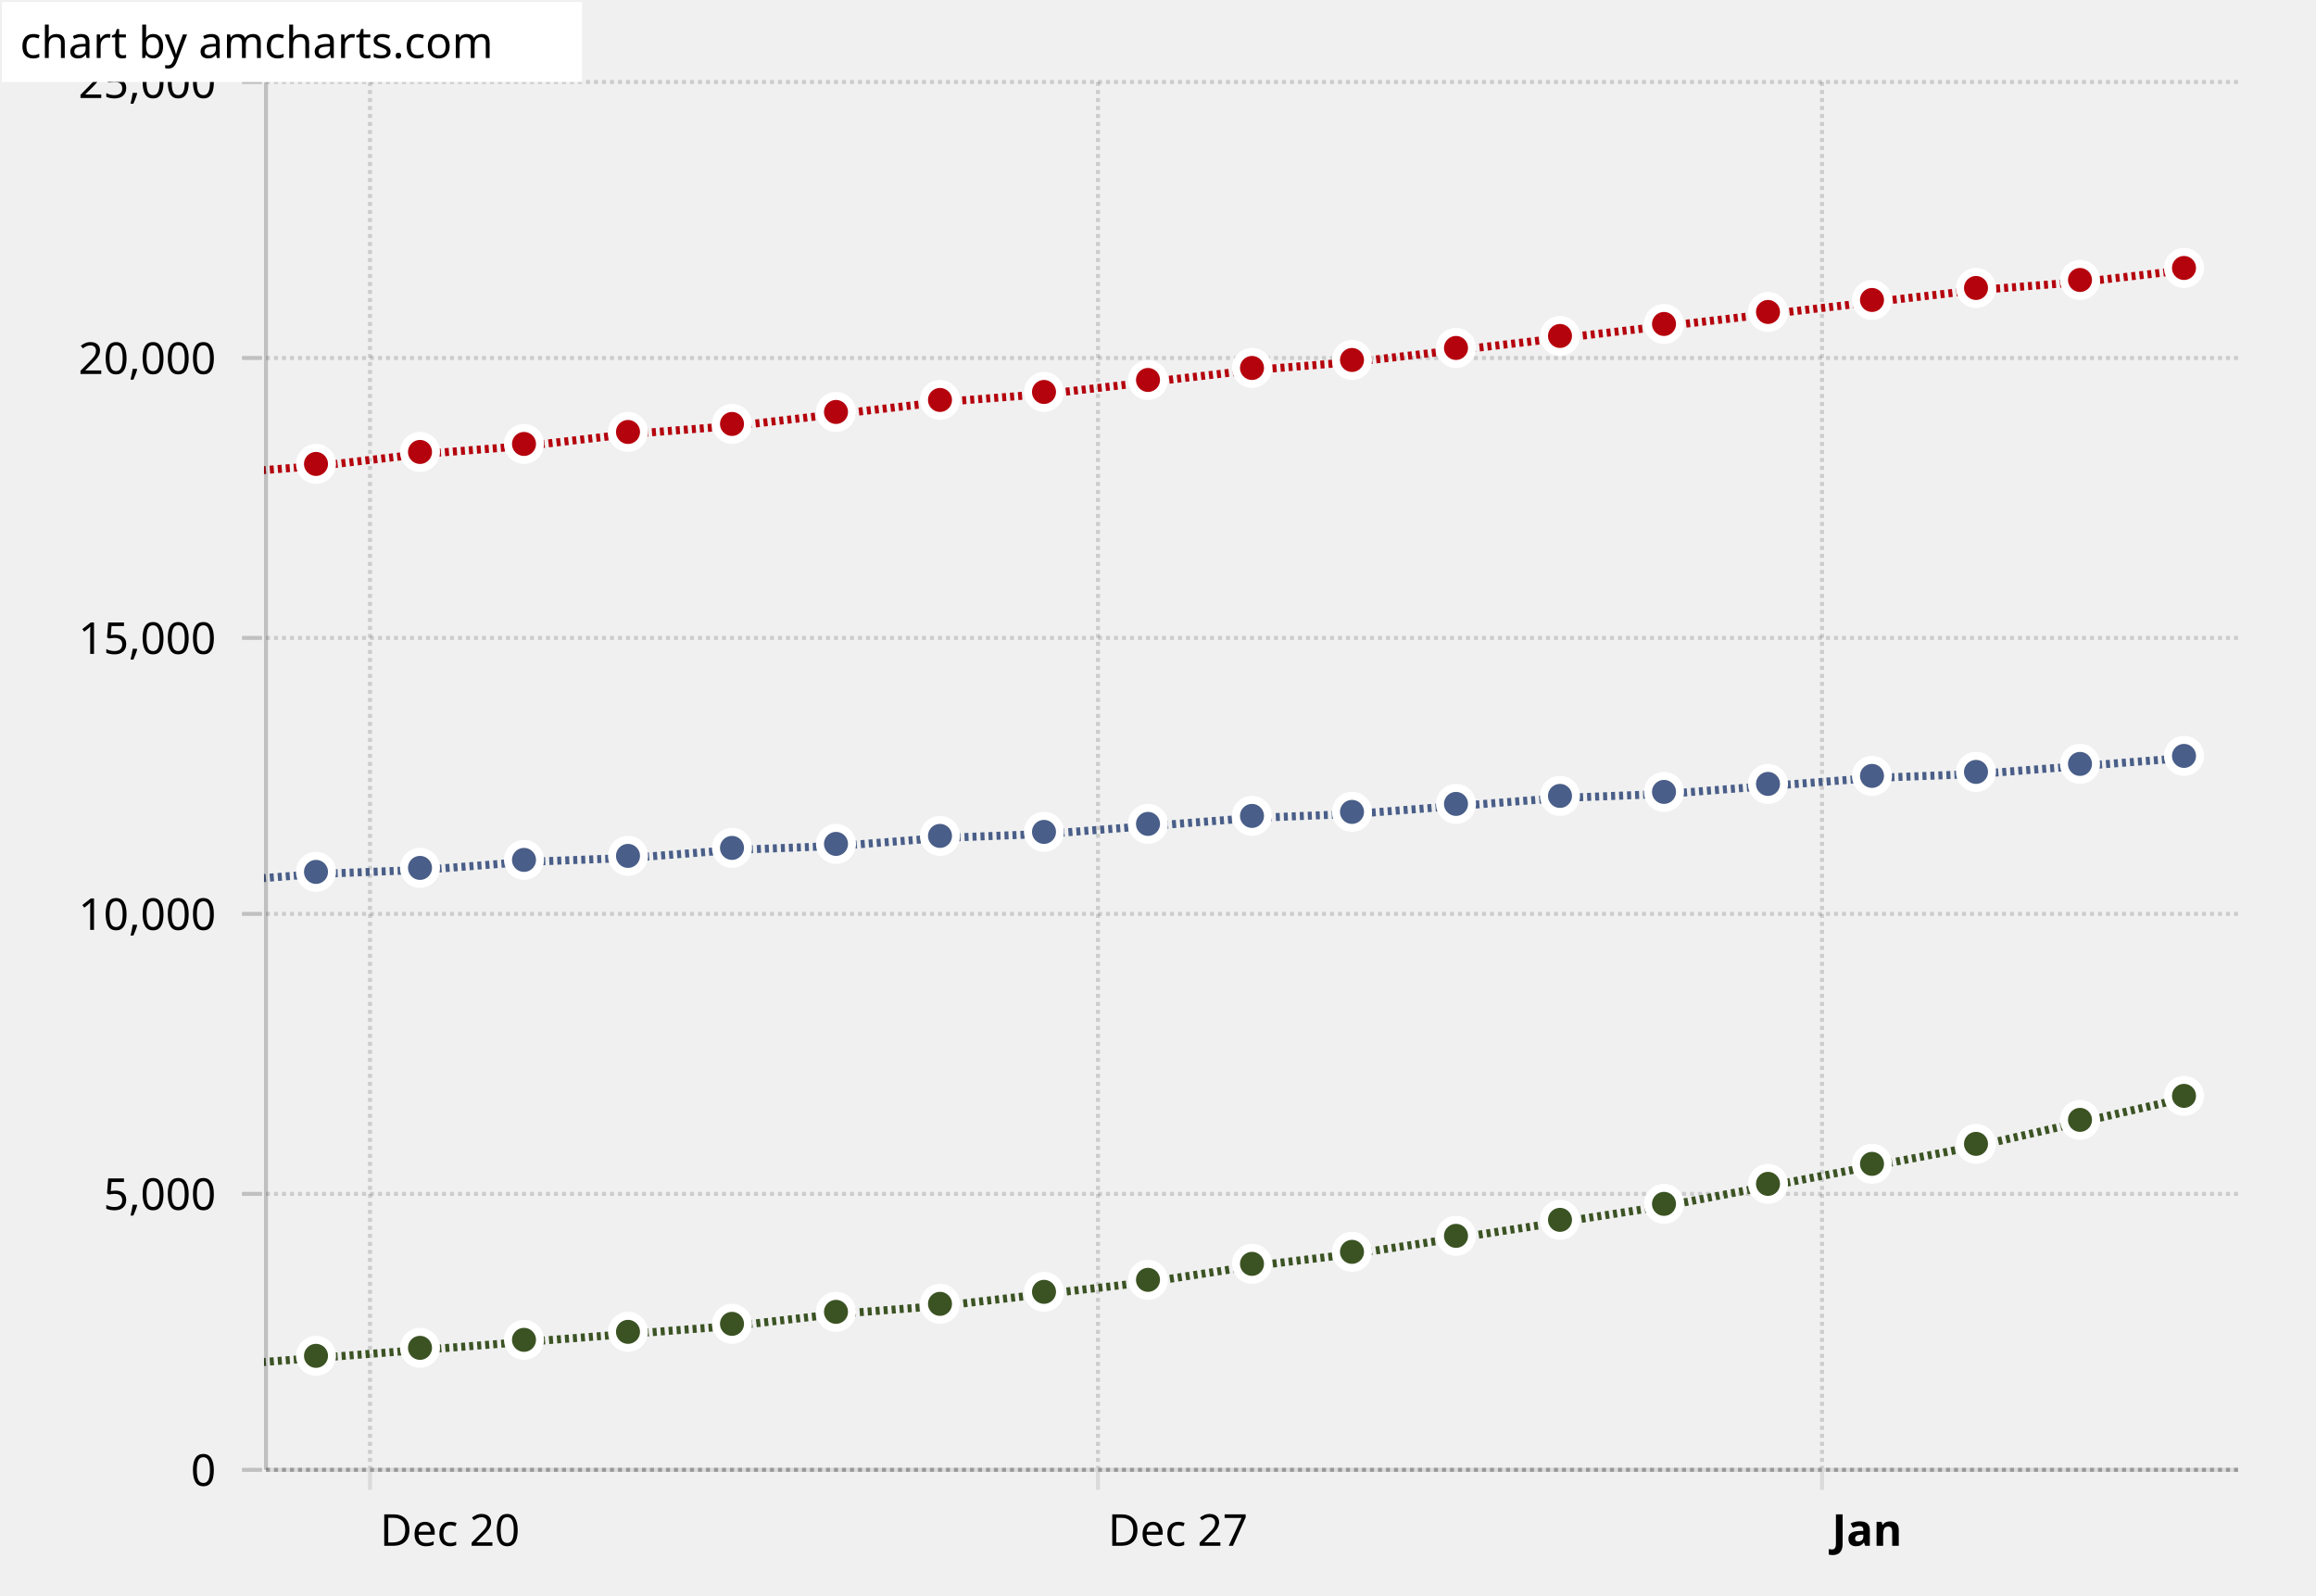
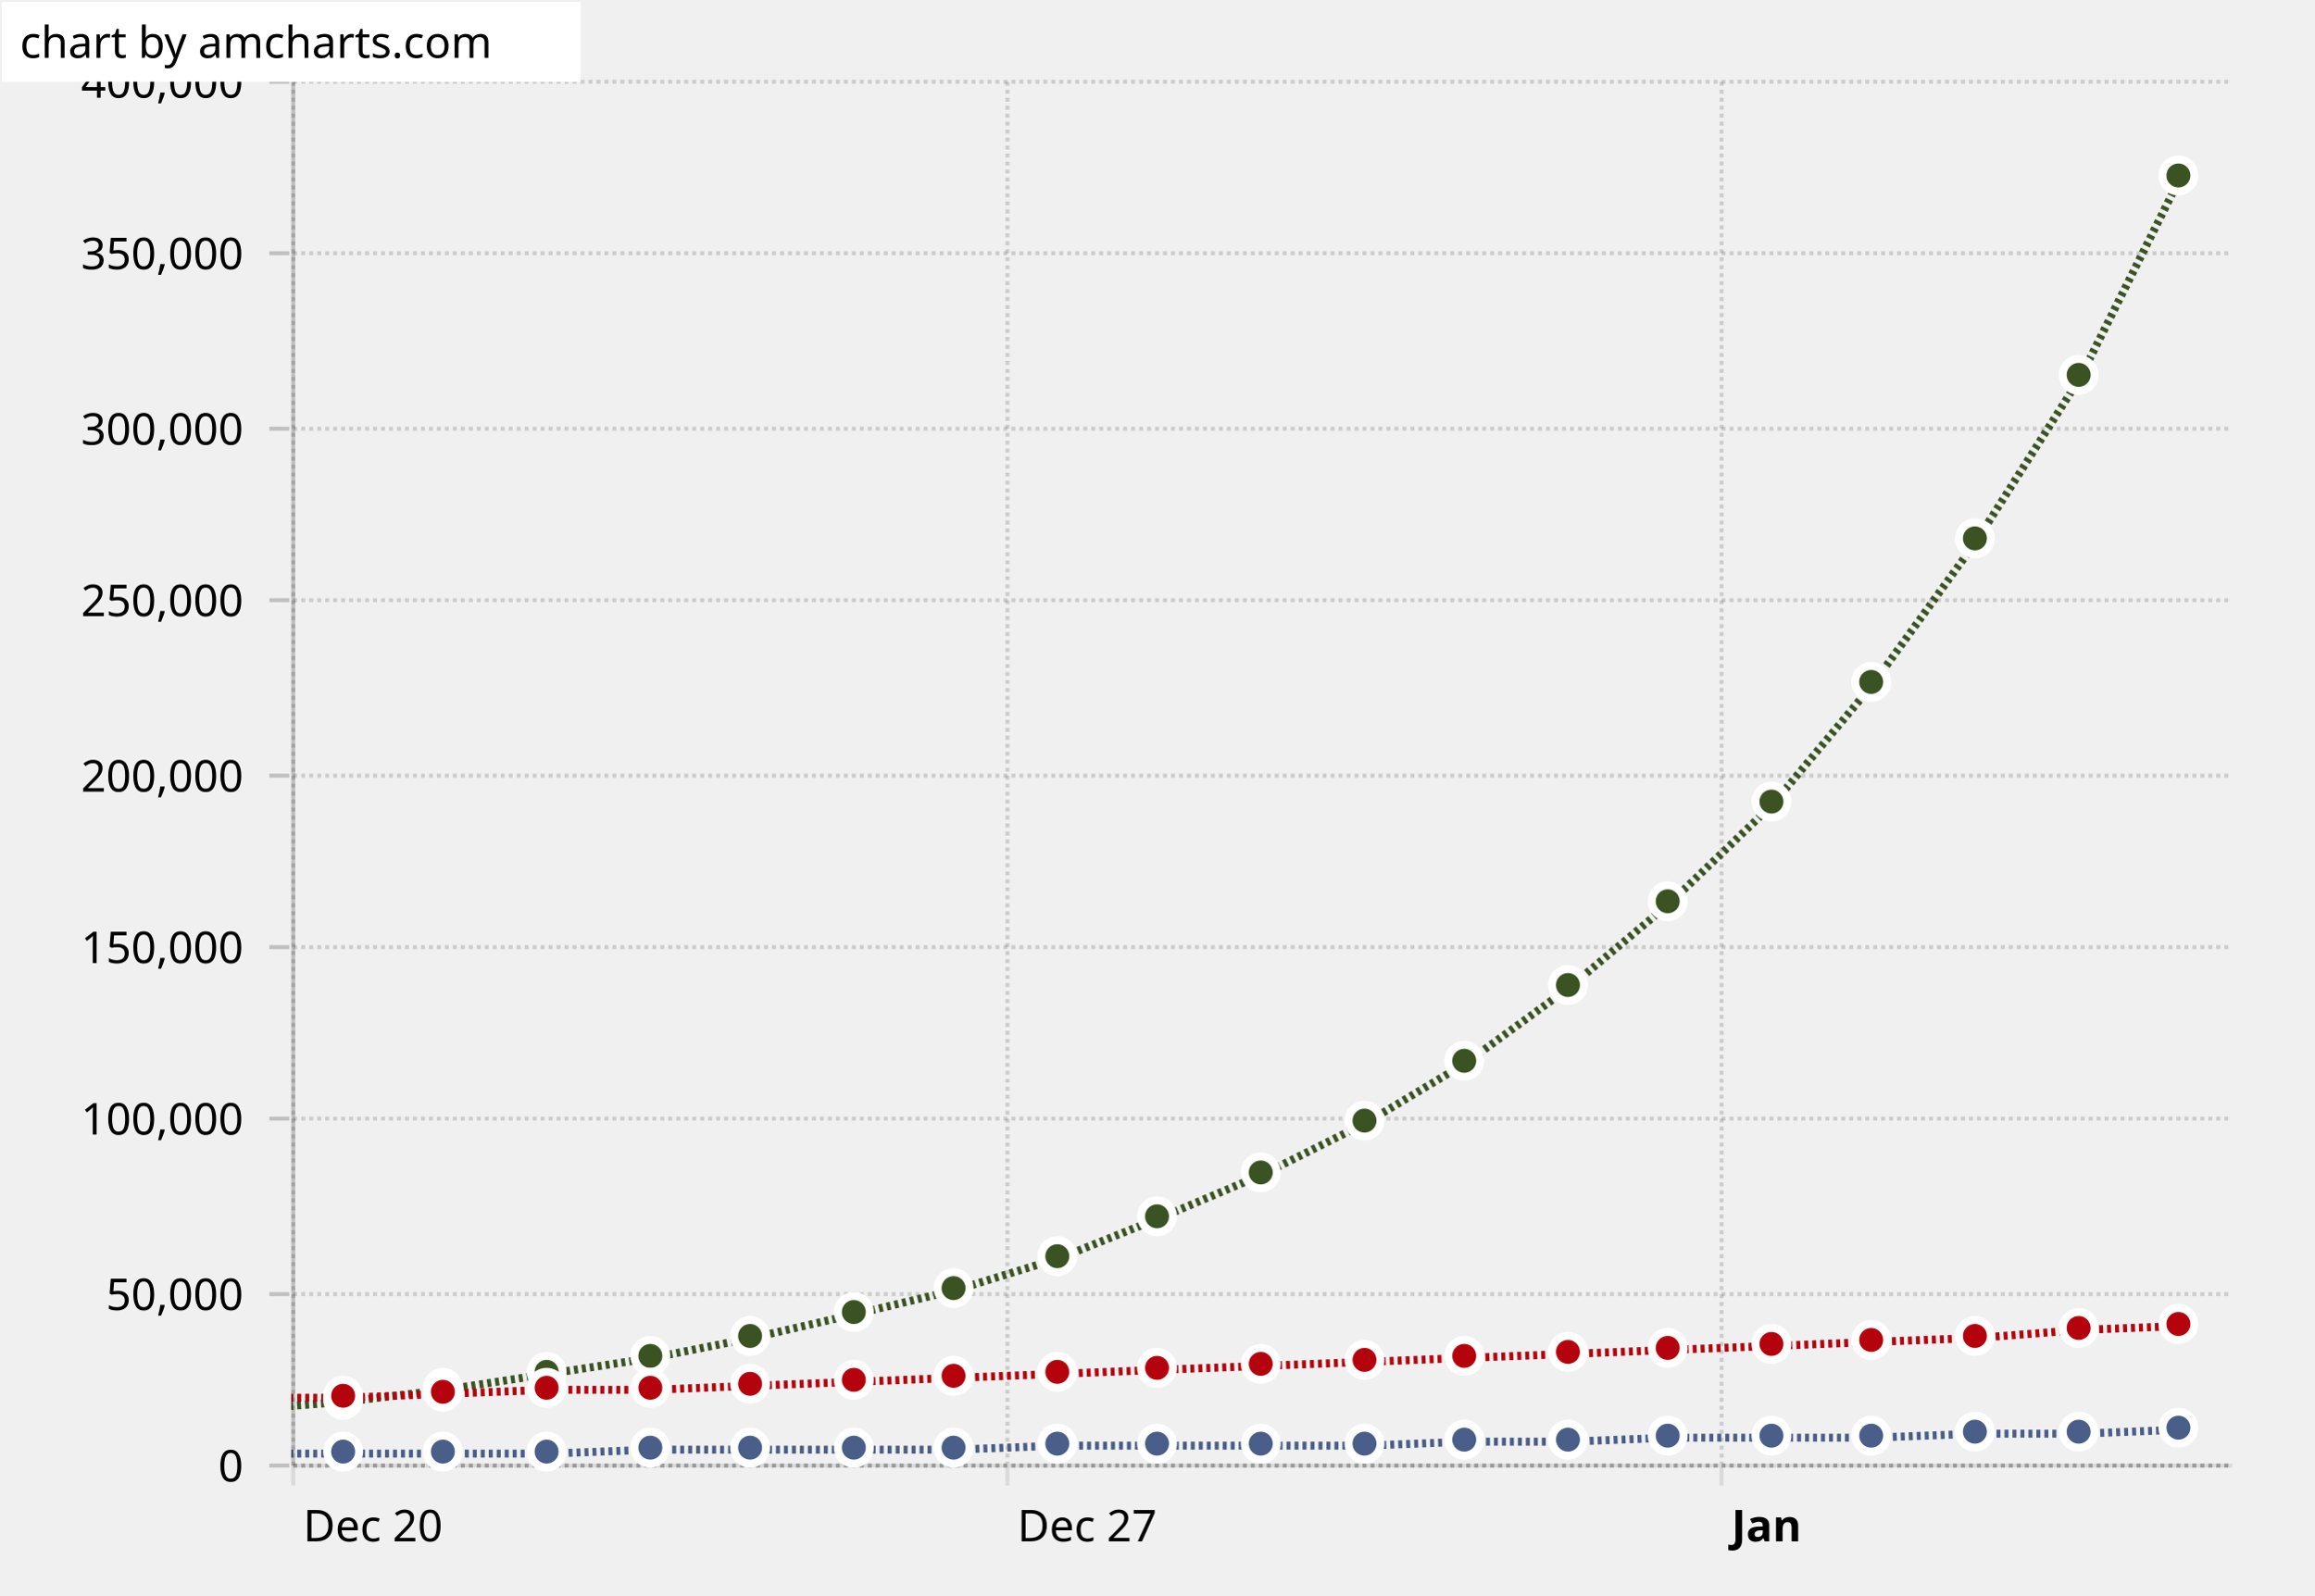
- <svg xmlns="http://www.w3.org/2000/svg" style="position: absolute; width: 579px; height: 399px; left: 0px; top: 0px; " version="1.1">
-   <g />
-   <g>
-     <g transform="translate(66,20)">
-       <g>
-         <path d="M26.5,0.5 L26.5,5.5" fill="none" stroke-dasharray="none" stroke-width="1" stroke-opacity="1" stroke="#DADADA" transform="translate(0,347)" />
-         <path d="M26.5,347.5 L26.5,347.5 L26.5,0.5" fill="none" stroke-dasharray="1" stroke-width="1" stroke-opacity="0.15" stroke="#000000" />
-       </g>
-       <g>
-         <path d="M208.5,0.5 L208.5,5.5" fill="none" stroke-dasharray="none" stroke-width="1" stroke-opacity="1" stroke="#DADADA" transform="translate(0,347)" />
-         <path d="M208.5,347.5 L208.5,347.5 L208.5,0.5" fill="none" stroke-dasharray="1" stroke-width="1" stroke-opacity="0.15" stroke="#000000" />
-       </g>
-       <g>
-         <path d="M389.5,0.5 L389.5,5.5" fill="none" stroke-dasharray="none" stroke-width="1" stroke-opacity="1" stroke="#DADADA" transform="translate(0,347)" />
-         <path d="M389.5,347.5 L389.5,347.5 L389.5,0.5" fill="none" stroke-dasharray="1" stroke-width="1" stroke-opacity="0.15" stroke="#000000" />
-       </g>
-     </g>
-     <g transform="translate(66,20)" visibility="visible">
+ <svg xmlns="http://www.w3.org/2000/svg" style="position: absolute; width: 580px; height: 400px; left: 0px; top: 0px; " version="1.1">
+   <g />
+   <g>
+     <g transform="translate(73,20)">
+       <g>
+         <path d="M0.5,0.5 L0.5,5.5" fill="none" stroke-dasharray="none" stroke-width="1" stroke-opacity="1" stroke="#DADADA" transform="translate(0,347)" />
+         <path d="M0.5,347.5 L0.5,347.5 L0.5,0.5" fill="none" stroke-dasharray="1" stroke-width="1" stroke-opacity="0.15" stroke="#000000" />
+       </g>
+       <g>
+         <path d="M179.5,0.5 L179.5,5.5" fill="none" stroke-dasharray="none" stroke-width="1" stroke-opacity="1" stroke="#DADADA" transform="translate(0,347)" />
+         <path d="M179.5,347.5 L179.5,347.5 L179.5,0.5" fill="none" stroke-dasharray="1" stroke-width="1" stroke-opacity="0.15" stroke="#000000" />
+       </g>
+       <g>
+         <path d="M358.5,0.5 L358.5,5.5" fill="none" stroke-dasharray="none" stroke-width="1" stroke-opacity="1" stroke="#DADADA" transform="translate(0,347)" />
+         <path d="M358.5,347.5 L358.5,347.5 L358.5,0.5" fill="none" stroke-dasharray="1" stroke-width="1" stroke-opacity="0.15" stroke="#000000" />
+       </g>
+     </g>
+     <g transform="translate(73,20)" visibility="visible">
      <g>
        <path d="M0.5,347.5 L5.5,347.5" fill="none" stroke-dasharray="none" stroke-width="1" stroke-opacity="0.2" stroke="#000000" transform="translate(-6,0)" />
-         <path d="M0.5,347.5 L0.5,347.5 L493.5,347.5" fill="none" stroke-dasharray="1" stroke-width="1" stroke-opacity="0.15" stroke="#000000" />
-       </g>
-       <g>
-         <path d="M0.5,278.5 L5.5,278.5" fill="none" stroke-dasharray="none" stroke-width="1" stroke-opacity="0.2" stroke="#000000" transform="translate(-6,0)" />
-         <path d="M0.5,278.5 L0.5,278.5 L493.5,278.5" fill="none" stroke-dasharray="1" stroke-width="1" stroke-opacity="0.15" stroke="#000000" />
-       </g>
-       <g>
-         <path d="M0.5,208.5 L5.5,208.5" fill="none" stroke-dasharray="none" stroke-width="1" stroke-opacity="0.2" stroke="#000000" transform="translate(-6,0)" />
-         <path d="M0.5,208.5 L0.5,208.5 L493.5,208.5" fill="none" stroke-dasharray="1" stroke-width="1" stroke-opacity="0.15" stroke="#000000" />
-       </g>
-       <g>
-         <path d="M0.5,139.5 L5.5,139.5" fill="none" stroke-dasharray="none" stroke-width="1" stroke-opacity="0.2" stroke="#000000" transform="translate(-6,0)" />
-         <path d="M0.5,139.5 L0.5,139.5 L493.5,139.5" fill="none" stroke-dasharray="1" stroke-width="1" stroke-opacity="0.15" stroke="#000000" />
-       </g>
-       <g>
-         <path d="M0.5,69.5 L5.5,69.5" fill="none" stroke-dasharray="none" stroke-width="1" stroke-opacity="0.2" stroke="#000000" transform="translate(-6,0)" />
-         <path d="M0.5,69.5 L0.5,69.5 L493.5,69.5" fill="none" stroke-dasharray="1" stroke-width="1" stroke-opacity="0.15" stroke="#000000" />
+         <path d="M0.5,347.5 L0.5,347.5 L486.5,347.5" fill="none" stroke-dasharray="1" stroke-width="1" stroke-opacity="0.15" stroke="#000000" />
+       </g>
+       <g>
+         <path d="M0.5,304.5 L5.5,304.5" fill="none" stroke-dasharray="none" stroke-width="1" stroke-opacity="0.2" stroke="#000000" transform="translate(-6,0)" />
+         <path d="M0.5,304.5 L0.5,304.5 L486.5,304.5" fill="none" stroke-dasharray="1" stroke-width="1" stroke-opacity="0.15" stroke="#000000" />
+       </g>
+       <g>
+         <path d="M0.5,260.5 L5.5,260.5" fill="none" stroke-dasharray="none" stroke-width="1" stroke-opacity="0.2" stroke="#000000" transform="translate(-6,0)" />
+         <path d="M0.5,260.5 L0.5,260.5 L486.5,260.5" fill="none" stroke-dasharray="1" stroke-width="1" stroke-opacity="0.15" stroke="#000000" />
+       </g>
+       <g>
+         <path d="M0.5,217.5 L5.5,217.5" fill="none" stroke-dasharray="none" stroke-width="1" stroke-opacity="0.2" stroke="#000000" transform="translate(-6,0)" />
+         <path d="M0.5,217.5 L0.5,217.5 L486.5,217.5" fill="none" stroke-dasharray="1" stroke-width="1" stroke-opacity="0.15" stroke="#000000" />
+       </g>
+       <g>
+         <path d="M0.5,174.5 L5.5,174.5" fill="none" stroke-dasharray="none" stroke-width="1" stroke-opacity="0.2" stroke="#000000" transform="translate(-6,0)" />
+         <path d="M0.5,174.5 L0.5,174.5 L486.5,174.5" fill="none" stroke-dasharray="1" stroke-width="1" stroke-opacity="0.15" stroke="#000000" />
+       </g>
+       <g>
+         <path d="M0.5,130.5 L5.5,130.5" fill="none" stroke-dasharray="none" stroke-width="1" stroke-opacity="0.2" stroke="#000000" transform="translate(-6,0)" />
+         <path d="M0.5,130.5 L0.5,130.5 L486.5,130.5" fill="none" stroke-dasharray="1" stroke-width="1" stroke-opacity="0.15" stroke="#000000" />
+       </g>
+       <g>
+         <path d="M0.5,87.5 L5.5,87.5" fill="none" stroke-dasharray="none" stroke-width="1" stroke-opacity="0.2" stroke="#000000" transform="translate(-6,0)" />
+         <path d="M0.5,87.5 L0.5,87.5 L486.5,87.5" fill="none" stroke-dasharray="1" stroke-width="1" stroke-opacity="0.15" stroke="#000000" />
+       </g>
+       <g>
+         <path d="M0.5,43.5 L5.5,43.5" fill="none" stroke-dasharray="none" stroke-width="1" stroke-opacity="0.2" stroke="#000000" transform="translate(-6,0)" />
+         <path d="M0.5,43.5 L0.5,43.5 L486.5,43.5" fill="none" stroke-dasharray="1" stroke-width="1" stroke-opacity="0.15" stroke="#000000" />
      </g>
      <g>
        <path d="M0.5,0.5 L5.5,0.5" fill="none" stroke-dasharray="none" stroke-width="1" stroke-opacity="0.2" stroke="#000000" transform="translate(-6,0)" />
-         <path d="M0.5,0.5 L0.5,0.5 L493.5,0.5" fill="none" stroke-dasharray="1" stroke-width="1" stroke-opacity="0.15" stroke="#000000" />
-       </g>
-     </g>
-   </g>
-   <g />
-   <g>
-     <g transform="translate(66,20)">
-       <g clip-path="url(#AmChartsEl-4)">
-         <path d="M-12.5,321.5 L13.5,319.5 L39.5,317.5 L65.5,315.5 L91.5,313.5 L117.5,311.5 L143.5,308.5 L169.5,306.5 L195.5,303.5 L221.5,300.5 L247.5,296.5 L272.5,293.5 L298.5,289.5 L324.5,285.5 L350.5,281.5 L376.5,276.5 L402.5,271.5 L428.5,266.5 L454.5,260.5 L480.5,254.5" fill="none" stroke-dasharray="1" stroke-width="2" stroke-opacity="1" stroke="#3B5323" />
-       </g>
-       <g clip-path="url(#AmChartsEl-5)">
-         <path d="M-12.5,321.5 L13.5,319.5 L39.5,317.5 L65.5,315.5 L91.5,313.5 L117.5,311.5 L143.5,308.5 L169.5,306.5 L195.5,303.5 L221.5,300.5 L247.5,296.5 L272.5,293.5 L298.5,289.5 L324.5,285.5 L350.5,281.5 L376.5,276.5 L402.5,271.5 L428.5,266.5 L454.5,260.5 L480.5,254.5" fill="none" stroke-dasharray="1" stroke-width="2" stroke-opacity="1" stroke="#3B5323" />
-       </g>
-       <clipPath id="AmChartsEl-4">
-         <rect x="0" y="0" width="493" height="347" rx="0" ry="0" stroke-width="0" />
-       </clipPath>
-       <clipPath id="AmChartsEl-5">
-         <rect x="0" y="348" width="493" height="1" rx="0" ry="0" stroke-width="0" />
-       </clipPath>
-     </g>
-     <g transform="translate(66,20)">
-       <g clip-path="url(#AmChartsEl-6)">
-         <path d="M-12.5,98.5 L13.5,96.5 L39.5,93.5 L65.5,91.5 L91.5,88.5 L117.5,86.5 L143.5,83.5 L169.5,80.5 L195.5,78.5 L221.5,75.5 L247.5,72.5 L272.5,70.5 L298.5,67.5 L324.5,64.5 L350.5,61.5 L376.5,58.5 L402.5,55.5 L428.5,52.5 L454.5,50.5 L480.5,47.5" fill="none" stroke-dasharray="1" stroke-width="2" stroke-opacity="1" stroke="#b5030d" />
-       </g>
-       <g clip-path="url(#AmChartsEl-7)">
-         <path d="M-12.5,98.5 L13.5,96.5 L39.5,93.5 L65.5,91.5 L91.5,88.5 L117.5,86.5 L143.5,83.5 L169.5,80.5 L195.5,78.5 L221.5,75.5 L247.5,72.5 L272.5,70.5 L298.5,67.5 L324.5,64.5 L350.5,61.5 L376.5,58.5 L402.5,55.5 L428.5,52.5 L454.5,50.5 L480.5,47.5" fill="none" stroke-dasharray="1" stroke-width="2" stroke-opacity="1" stroke="#b5030d" />
-       </g>
-       <clipPath id="AmChartsEl-6">
-         <rect x="0" y="0" width="493" height="347" rx="0" ry="0" stroke-width="0" />
-       </clipPath>
-       <clipPath id="AmChartsEl-7">
-         <rect x="0" y="348" width="493" height="1" rx="0" ry="0" stroke-width="0" />
-       </clipPath>
-     </g>
-     <g transform="translate(66,20)">
-       <g clip-path="url(#AmChartsEl-8)">
-         <path d="M-12.5,200.5 L13.5,198.5 L39.5,197.5 L65.5,195.5 L91.5,194.5 L117.5,192.5 L143.5,191.5 L169.5,189.5 L195.5,188.5 L221.5,186.5 L247.5,184.5 L272.5,183.5 L298.5,181.5 L324.5,179.5 L350.5,178.5 L376.5,176.5 L402.5,174.5 L428.5,173.5 L454.5,171.5 L480.5,169.5" fill="none" stroke-dasharray="1" stroke-width="2" stroke-opacity="1" stroke="#495E88" />
-       </g>
-       <g clip-path="url(#AmChartsEl-9)">
-         <path d="M-12.5,200.5 L13.5,198.5 L39.5,197.5 L65.5,195.5 L91.5,194.5 L117.5,192.5 L143.5,191.5 L169.5,189.5 L195.5,188.5 L221.5,186.5 L247.5,184.5 L272.5,183.5 L298.5,181.5 L324.5,179.5 L350.5,178.5 L376.5,176.5 L402.5,174.5 L428.5,173.5 L454.5,171.5 L480.5,169.5" fill="none" stroke-dasharray="1" stroke-width="2" stroke-opacity="1" stroke="#495E88" />
-       </g>
-       <clipPath id="AmChartsEl-8">
-         <rect x="0" y="0" width="493" height="347" rx="0" ry="0" stroke-width="0" />
-       </clipPath>
-       <clipPath id="AmChartsEl-9">
-         <rect x="0" y="348" width="493" height="1" rx="0" ry="0" stroke-width="0" />
-       </clipPath>
-     </g>
-   </g>
-   <g clip-path="url(#AmChartsEl-3)" />
-   <g>
-     <g transform="translate(66,20)">
-       <text y="6.5" fill="#000000" font-family="Verdana" font-size="11" text-anchor="start" transform="translate(29,360)">Dec 20</text>
-       <text y="6.5" fill="#000000" font-family="Verdana" font-size="11" text-anchor="start" transform="translate(211,360)">Dec 27</text>
-       <text y="6.5" fill="#000000" font-family="Verdana" font-size="11" font-weight="bold" text-anchor="start" transform="translate(392,360)">Jan</text>
-     </g>
-     <g transform="translate(66,20)" visibility="visible">
+         <path d="M0.5,0.5 L0.5,0.5 L486.5,0.5" fill="none" stroke-dasharray="1" stroke-width="1" stroke-opacity="0.15" stroke="#000000" />
+       </g>
+     </g>
+   </g>
+   <g />
+   <g>
+     <g transform="translate(73,20)">
+       <g clip-path="url(#AmChartsEl-72)">
+         <path d="M-12.5,333.5 L13.5,331.5 L38.5,328.5 L64.5,324.5 L90.5,320.5 L115.5,315.5 L141.5,309.5 L166.5,303.5 L192.5,295.5 L217.5,285.5 L243.5,274.5 L269.5,261.5 L294.5,246.5 L320.5,227.5 L345.5,206.5 L371.5,181.5 L396.5,151.5 L422.5,115.5 L448.5,74.5 L473.5,24.5" fill="none" stroke-dasharray="1" stroke-width="2" stroke-opacity="1" stroke="#3B5323" />
+       </g>
+       <g clip-path="url(#AmChartsEl-73)">
+         <path d="M-12.5,333.5 L13.5,331.5 L38.5,328.5 L64.5,324.5 L90.5,320.5 L115.5,315.5 L141.5,309.5 L166.5,303.5 L192.5,295.5 L217.5,285.5 L243.5,274.5 L269.5,261.5 L294.5,246.5 L320.5,227.5 L345.5,206.5 L371.5,181.5 L396.5,151.5 L422.5,115.5 L448.5,74.5 L473.5,24.5" fill="none" stroke-dasharray="1" stroke-width="2" stroke-opacity="1" stroke="#3B5323" />
+       </g>
+       <clipPath id="AmChartsEl-72">
+         <rect x="0" y="0" width="486" height="347" rx="0" ry="0" stroke-width="0" />
+       </clipPath>
+       <clipPath id="AmChartsEl-73">
+         <rect x="0" y="348" width="486" height="1" rx="0" ry="0" stroke-width="0" />
+       </clipPath>
+     </g>
+     <g transform="translate(73,20)">
+       <g clip-path="url(#AmChartsEl-74)">
+         <path d="M-12.5,330.5 L13.5,330.5 L38.5,329.5 L64.5,328.5 L90.5,328.5 L115.5,327.5 L141.5,326.5 L166.5,325.5 L192.5,324.5 L217.5,323.5 L243.5,322.5 L269.5,321.5 L294.5,320.5 L320.5,319.5 L345.5,318.5 L371.5,317.5 L396.5,316.5 L422.5,315.5 L448.5,313.5 L473.5,312.5" fill="none" stroke-dasharray="1" stroke-width="2" stroke-opacity="1" stroke="#b5030d" />
+       </g>
+       <g clip-path="url(#AmChartsEl-75)">
+         <path d="M-12.5,330.5 L13.5,330.5 L38.5,329.5 L64.5,328.5 L90.5,328.5 L115.5,327.5 L141.5,326.5 L166.5,325.5 L192.5,324.5 L217.5,323.5 L243.5,322.5 L269.5,321.5 L294.5,320.5 L320.5,319.5 L345.5,318.5 L371.5,317.5 L396.5,316.5 L422.5,315.5 L448.5,313.5 L473.5,312.5" fill="none" stroke-dasharray="1" stroke-width="2" stroke-opacity="1" stroke="#b5030d" />
+       </g>
+       <clipPath id="AmChartsEl-74">
+         <rect x="0" y="0" width="486" height="347" rx="0" ry="0" stroke-width="0" />
+       </clipPath>
+       <clipPath id="AmChartsEl-75">
+         <rect x="0" y="348" width="486" height="1" rx="0" ry="0" stroke-width="0" />
+       </clipPath>
+     </g>
+     <g transform="translate(73,20)">
+       <g clip-path="url(#AmChartsEl-76)">
+         <path d="M-12.5,344.5 L13.5,344.5 L38.5,344.5 L64.5,344.5 L90.5,343.5 L115.5,343.5 L141.5,343.5 L166.5,343.5 L192.5,342.5 L217.5,342.5 L243.5,342.5 L269.5,342.5 L294.5,341.5 L320.5,341.5 L345.5,340.5 L371.5,340.5 L396.5,340.5 L422.5,339.5 L448.5,339.5 L473.5,338.5" fill="none" stroke-dasharray="1" stroke-width="2" stroke-opacity="1" stroke="#495E88" />
+       </g>
+       <g clip-path="url(#AmChartsEl-77)">
+         <path d="M-12.5,344.5 L13.5,344.5 L38.5,344.5 L64.5,344.5 L90.5,343.5 L115.5,343.5 L141.5,343.5 L166.5,343.5 L192.5,342.5 L217.5,342.5 L243.5,342.5 L269.5,342.5 L294.5,341.5 L320.5,341.5 L345.5,340.5 L371.5,340.5 L396.5,340.5 L422.5,339.5 L448.5,339.5 L473.5,338.5" fill="none" stroke-dasharray="1" stroke-width="2" stroke-opacity="1" stroke="#495E88" />
+       </g>
+       <clipPath id="AmChartsEl-76">
+         <rect x="0" y="0" width="486" height="347" rx="0" ry="0" stroke-width="0" />
+       </clipPath>
+       <clipPath id="AmChartsEl-77">
+         <rect x="0" y="348" width="486" height="1" rx="0" ry="0" stroke-width="0" />
+       </clipPath>
+     </g>
+   </g>
+   <g clip-path="url(#AmChartsEl-71)" />
+   <g>
+     <g transform="translate(73,20)">
+       <text y="6.5" fill="#000000" font-family="Verdana" font-size="11" text-anchor="start" transform="translate(3,360)">Dec 20</text>
+       <text y="6.5" fill="#000000" font-family="Verdana" font-size="11" text-anchor="start" transform="translate(182,360)">Dec 27</text>
+       <text y="6.5" fill="#000000" font-family="Verdana" font-size="11" font-weight="bold" text-anchor="start" transform="translate(361,360)">Jan</text>
+     </g>
+     <g transform="translate(73,20)" visibility="visible">
      <text y="6.5" fill="#000000" font-family="Verdana" font-size="11" text-anchor="end" transform="translate(-12,345)">0</text>
-       <text y="6.5" fill="#000000" font-family="Verdana" font-size="11" text-anchor="end" transform="translate(-12,276)">5,000</text>
-       <text y="6.5" fill="#000000" font-family="Verdana" font-size="11" text-anchor="end" transform="translate(-12,206)">10,000</text>
-       <text y="6.5" fill="#000000" font-family="Verdana" font-size="11" text-anchor="end" transform="translate(-12,137)">15,000</text>
-       <text y="6.5" fill="#000000" font-family="Verdana" font-size="11" text-anchor="end" transform="translate(-12,67)">20,000</text>
-       <text y="6.5" fill="#000000" font-family="Verdana" font-size="11" text-anchor="end" transform="translate(-12,-2)">25,000</text>
-     </g>
-   </g>
-   <g>
-     <path d="M0.5,0.5 L493.5,0.5" fill="none" stroke-dasharray="none" stroke-width="1" stroke-opacity="1" stroke="#DADADA" transform="translate(66,367)" />
-     <path d="M0.5,0.5 L0.5,347.5" fill="none" stroke-dasharray="none" stroke-width="1" stroke-opacity="0.2" stroke="#000000" transform="translate(66,20)" visibility="visible" />
-     <path d="M0.5,347.5 L493.5,347.5 L493.5,347.5" fill="none" stroke-dasharray="1" stroke-width="1" stroke-opacity="0.3" stroke="#000000" transform="translate(66,20)" />
-   </g>
-   <g>
-     <g transform="translate(66,20)" visibility="hidden">
-       <path d="M0.5,0.5 L0.5,0.5 L0.5,346.5" fill="none" stroke-dasharray="none" stroke-width="1" stroke-opacity="1" stroke="#CC0000" visibility="hidden" />
-     </g>
-   </g>
-   <g />
-   <g>
-     <g transform="translate(66,20)">
-       <circle r="4" cx="0" cy="0" fill="#3B5323" stroke="#FFFFFF" fill-opacity="1" stroke-width="2" stroke-opacity="1" transform="translate(13,319)" />
-       <circle r="4" cx="0" cy="0" fill="#3B5323" stroke="#FFFFFF" fill-opacity="1" stroke-width="2" stroke-opacity="1" transform="translate(39,317)" />
-       <circle r="4" cx="0" cy="0" fill="#3B5323" stroke="#FFFFFF" fill-opacity="1" stroke-width="2" stroke-opacity="1" transform="translate(65,315)" />
-       <circle r="4" cx="0" cy="0" fill="#3B5323" stroke="#FFFFFF" fill-opacity="1" stroke-width="2" stroke-opacity="1" transform="translate(91,313)" />
-       <circle r="4" cx="0" cy="0" fill="#3B5323" stroke="#FFFFFF" fill-opacity="1" stroke-width="2" stroke-opacity="1" transform="translate(117,311)" />
-       <circle r="4" cx="0" cy="0" fill="#3B5323" stroke="#FFFFFF" fill-opacity="1" stroke-width="2" stroke-opacity="1" transform="translate(143,308)" />
-       <circle r="4" cx="0" cy="0" fill="#3B5323" stroke="#FFFFFF" fill-opacity="1" stroke-width="2" stroke-opacity="1" transform="translate(169,306)" />
-       <circle r="4" cx="0" cy="0" fill="#3B5323" stroke="#FFFFFF" fill-opacity="1" stroke-width="2" stroke-opacity="1" transform="translate(195,303)" />
-       <circle r="4" cx="0" cy="0" fill="#3B5323" stroke="#FFFFFF" fill-opacity="1" stroke-width="2" stroke-opacity="1" transform="translate(221,300)" />
-       <circle r="4" cx="0" cy="0" fill="#3B5323" stroke="#FFFFFF" fill-opacity="1" stroke-width="2" stroke-opacity="1" transform="translate(247,296)" />
-       <circle r="4" cx="0" cy="0" fill="#3B5323" stroke="#FFFFFF" fill-opacity="1" stroke-width="2" stroke-opacity="1" transform="translate(272,293)" />
-       <circle r="4" cx="0" cy="0" fill="#3B5323" stroke="#FFFFFF" fill-opacity="1" stroke-width="2" stroke-opacity="1" transform="translate(298,289)" />
-       <circle r="4" cx="0" cy="0" fill="#3B5323" stroke="#FFFFFF" fill-opacity="1" stroke-width="2" stroke-opacity="1" transform="translate(324,285)" />
-       <circle r="4" cx="0" cy="0" fill="#3B5323" stroke="#FFFFFF" fill-opacity="1" stroke-width="2" stroke-opacity="1" transform="translate(350,281)" />
-       <circle r="4" cx="0" cy="0" fill="#3B5323" stroke="#FFFFFF" fill-opacity="1" stroke-width="2" stroke-opacity="1" transform="translate(376,276)" />
-       <circle r="4" cx="0" cy="0" fill="#3B5323" stroke="#FFFFFF" fill-opacity="1" stroke-width="2" stroke-opacity="1" transform="translate(402,271)" />
-       <circle r="4" cx="0" cy="0" fill="#3B5323" stroke="#FFFFFF" fill-opacity="1" stroke-width="2" stroke-opacity="1" transform="translate(428,266)" />
-       <circle r="4" cx="0" cy="0" fill="#3B5323" stroke="#FFFFFF" fill-opacity="1" stroke-width="2" stroke-opacity="1" transform="translate(454,260)" />
-       <circle r="4" cx="0" cy="0" fill="#3B5323" stroke="#FFFFFF" fill-opacity="1" stroke-width="2" stroke-opacity="1" transform="translate(480,254)" />
-     </g>
-     <g transform="translate(66,20)">
-       <circle r="4" cx="0" cy="0" fill="#b5030d" stroke="#FFFFFF" fill-opacity="1" stroke-width="2" stroke-opacity="1" transform="translate(13,96)" />
-       <circle r="4" cx="0" cy="0" fill="#b5030d" stroke="#FFFFFF" fill-opacity="1" stroke-width="2" stroke-opacity="1" transform="translate(39,93)" />
-       <circle r="4" cx="0" cy="0" fill="#b5030d" stroke="#FFFFFF" fill-opacity="1" stroke-width="2" stroke-opacity="1" transform="translate(65,91)" />
-       <circle r="4" cx="0" cy="0" fill="#b5030d" stroke="#FFFFFF" fill-opacity="1" stroke-width="2" stroke-opacity="1" transform="translate(91,88)" />
-       <circle r="4" cx="0" cy="0" fill="#b5030d" stroke="#FFFFFF" fill-opacity="1" stroke-width="2" stroke-opacity="1" transform="translate(117,86)" />
-       <circle r="4" cx="0" cy="0" fill="#b5030d" stroke="#FFFFFF" fill-opacity="1" stroke-width="2" stroke-opacity="1" transform="translate(143,83)" />
-       <circle r="4" cx="0" cy="0" fill="#b5030d" stroke="#FFFFFF" fill-opacity="1" stroke-width="2" stroke-opacity="1" transform="translate(169,80)" />
-       <circle r="4" cx="0" cy="0" fill="#b5030d" stroke="#FFFFFF" fill-opacity="1" stroke-width="2" stroke-opacity="1" transform="translate(195,78)" />
-       <circle r="4" cx="0" cy="0" fill="#b5030d" stroke="#FFFFFF" fill-opacity="1" stroke-width="2" stroke-opacity="1" transform="translate(221,75)" />
-       <circle r="4" cx="0" cy="0" fill="#b5030d" stroke="#FFFFFF" fill-opacity="1" stroke-width="2" stroke-opacity="1" transform="translate(247,72)" />
-       <circle r="4" cx="0" cy="0" fill="#b5030d" stroke="#FFFFFF" fill-opacity="1" stroke-width="2" stroke-opacity="1" transform="translate(272,70)" />
-       <circle r="4" cx="0" cy="0" fill="#b5030d" stroke="#FFFFFF" fill-opacity="1" stroke-width="2" stroke-opacity="1" transform="translate(298,67)" />
-       <circle r="4" cx="0" cy="0" fill="#b5030d" stroke="#FFFFFF" fill-opacity="1" stroke-width="2" stroke-opacity="1" transform="translate(324,64)" />
-       <circle r="4" cx="0" cy="0" fill="#b5030d" stroke="#FFFFFF" fill-opacity="1" stroke-width="2" stroke-opacity="1" transform="translate(350,61)" />
-       <circle r="4" cx="0" cy="0" fill="#b5030d" stroke="#FFFFFF" fill-opacity="1" stroke-width="2" stroke-opacity="1" transform="translate(376,58)" />
-       <circle r="4" cx="0" cy="0" fill="#b5030d" stroke="#FFFFFF" fill-opacity="1" stroke-width="2" stroke-opacity="1" transform="translate(402,55)" />
-       <circle r="4" cx="0" cy="0" fill="#b5030d" stroke="#FFFFFF" fill-opacity="1" stroke-width="2" stroke-opacity="1" transform="translate(428,52)" />
-       <circle r="4" cx="0" cy="0" fill="#b5030d" stroke="#FFFFFF" fill-opacity="1" stroke-width="2" stroke-opacity="1" transform="translate(454,50)" />
-       <circle r="4" cx="0" cy="0" fill="#b5030d" stroke="#FFFFFF" fill-opacity="1" stroke-width="2" stroke-opacity="1" transform="translate(480,47)" />
-     </g>
-     <g transform="translate(66,20)">
-       <circle r="4" cx="0" cy="0" fill="#495E88" stroke="#FFFFFF" fill-opacity="1" stroke-width="2" stroke-opacity="1" transform="translate(13,198)" />
-       <circle r="4" cx="0" cy="0" fill="#495E88" stroke="#FFFFFF" fill-opacity="1" stroke-width="2" stroke-opacity="1" transform="translate(39,197)" />
-       <circle r="4" cx="0" cy="0" fill="#495E88" stroke="#FFFFFF" fill-opacity="1" stroke-width="2" stroke-opacity="1" transform="translate(65,195)" />
-       <circle r="4" cx="0" cy="0" fill="#495E88" stroke="#FFFFFF" fill-opacity="1" stroke-width="2" stroke-opacity="1" transform="translate(91,194)" />
-       <circle r="4" cx="0" cy="0" fill="#495E88" stroke="#FFFFFF" fill-opacity="1" stroke-width="2" stroke-opacity="1" transform="translate(117,192)" />
-       <circle r="4" cx="0" cy="0" fill="#495E88" stroke="#FFFFFF" fill-opacity="1" stroke-width="2" stroke-opacity="1" transform="translate(143,191)" />
-       <circle r="4" cx="0" cy="0" fill="#495E88" stroke="#FFFFFF" fill-opacity="1" stroke-width="2" stroke-opacity="1" transform="translate(169,189)" />
-       <circle r="4" cx="0" cy="0" fill="#495E88" stroke="#FFFFFF" fill-opacity="1" stroke-width="2" stroke-opacity="1" transform="translate(195,188)" />
-       <circle r="4" cx="0" cy="0" fill="#495E88" stroke="#FFFFFF" fill-opacity="1" stroke-width="2" stroke-opacity="1" transform="translate(221,186)" />
-       <circle r="4" cx="0" cy="0" fill="#495E88" stroke="#FFFFFF" fill-opacity="1" stroke-width="2" stroke-opacity="1" transform="translate(247,184)" />
-       <circle r="4" cx="0" cy="0" fill="#495E88" stroke="#FFFFFF" fill-opacity="1" stroke-width="2" stroke-opacity="1" transform="translate(272,183)" />
-       <circle r="4" cx="0" cy="0" fill="#495E88" stroke="#FFFFFF" fill-opacity="1" stroke-width="2" stroke-opacity="1" transform="translate(298,181)" />
-       <circle r="4" cx="0" cy="0" fill="#495E88" stroke="#FFFFFF" fill-opacity="1" stroke-width="2" stroke-opacity="1" transform="translate(324,179)" />
-       <circle r="4" cx="0" cy="0" fill="#495E88" stroke="#FFFFFF" fill-opacity="1" stroke-width="2" stroke-opacity="1" transform="translate(350,178)" />
-       <circle r="4" cx="0" cy="0" fill="#495E88" stroke="#FFFFFF" fill-opacity="1" stroke-width="2" stroke-opacity="1" transform="translate(376,176)" />
-       <circle r="4" cx="0" cy="0" fill="#495E88" stroke="#FFFFFF" fill-opacity="1" stroke-width="2" stroke-opacity="1" transform="translate(402,174)" />
-       <circle r="4" cx="0" cy="0" fill="#495E88" stroke="#FFFFFF" fill-opacity="1" stroke-width="2" stroke-opacity="1" transform="translate(428,173)" />
-       <circle r="4" cx="0" cy="0" fill="#495E88" stroke="#FFFFFF" fill-opacity="1" stroke-width="2" stroke-opacity="1" transform="translate(454,171)" />
-       <circle r="4" cx="0" cy="0" fill="#495E88" stroke="#FFFFFF" fill-opacity="1" stroke-width="2" stroke-opacity="1" transform="translate(480,169)" />
+       <text y="6.5" fill="#000000" font-family="Verdana" font-size="11" text-anchor="end" transform="translate(-12,302)">50,000</text>
+       <text y="6.5" fill="#000000" font-family="Verdana" font-size="11" text-anchor="end" transform="translate(-12,258)">100,000</text>
+       <text y="6.5" fill="#000000" font-family="Verdana" font-size="11" text-anchor="end" transform="translate(-12,215)">150,000</text>
+       <text y="6.5" fill="#000000" font-family="Verdana" font-size="11" text-anchor="end" transform="translate(-12,172)">200,000</text>
+       <text y="6.5" fill="#000000" font-family="Verdana" font-size="11" text-anchor="end" transform="translate(-12,128)">250,000</text>
+       <text y="6.5" fill="#000000" font-family="Verdana" font-size="11" text-anchor="end" transform="translate(-12,85)">300,000</text>
+       <text y="6.5" fill="#000000" font-family="Verdana" font-size="11" text-anchor="end" transform="translate(-12,41)">350,000</text>
+       <text y="6.5" fill="#000000" font-family="Verdana" font-size="11" text-anchor="end" transform="translate(-12,-2)">400,000</text>
+     </g>
+   </g>
+   <g>
+     <path d="M0.5,0.5 L486.5,0.5" fill="none" stroke-dasharray="none" stroke-width="1" stroke-opacity="1" stroke="#DADADA" transform="translate(73,367)" />
+     <path d="M0.5,0.5 L0.5,347.5" fill="none" stroke-dasharray="none" stroke-width="1" stroke-opacity="0.2" stroke="#000000" transform="translate(73,20)" visibility="visible" />
+     <path d="M0.5,347.5 L486.5,347.5 L486.5,347.5" fill="none" stroke-dasharray="1" stroke-width="1" stroke-opacity="0.3" stroke="#000000" transform="translate(73,20)" />
+   </g>
+   <g>
+     <g transform="translate(73,20)" visibility="hidden">
+       <path d="M0.5,0.5 L0.5,0.5 L0.5,346.5" fill="none" stroke-dasharray="none" stroke-width="1" stroke-opacity="1" stroke="#CC0000" visibility="hidden" transform="translate(1,0)" />
+     </g>
+   </g>
+   <g />
+   <g>
+     <g transform="translate(73,20)">
+       <circle r="4" cx="0" cy="0" fill="#3B5323" stroke="#FFFFFF" fill-opacity="1" stroke-width="2" stroke-opacity="1" transform="translate(13,331)" />
+       <circle r="4" cx="0" cy="0" fill="#3B5323" stroke="#FFFFFF" fill-opacity="1" stroke-width="2" stroke-opacity="1" transform="translate(38,328)" />
+       <circle r="4" cx="0" cy="0" fill="#3B5323" stroke="#FFFFFF" fill-opacity="1" stroke-width="2" stroke-opacity="1" transform="translate(64,324)" />
+       <circle r="4" cx="0" cy="0" fill="#3B5323" stroke="#FFFFFF" fill-opacity="1" stroke-width="2" stroke-opacity="1" transform="translate(90,320)" />
+       <circle r="4" cx="0" cy="0" fill="#3B5323" stroke="#FFFFFF" fill-opacity="1" stroke-width="2" stroke-opacity="1" transform="translate(115,315)" />
+       <circle r="4" cx="0" cy="0" fill="#3B5323" stroke="#FFFFFF" fill-opacity="1" stroke-width="2" stroke-opacity="1" transform="translate(141,309)" />
+       <circle r="4" cx="0" cy="0" fill="#3B5323" stroke="#FFFFFF" fill-opacity="1" stroke-width="2" stroke-opacity="1" transform="translate(166,303)" />
+       <circle r="4" cx="0" cy="0" fill="#3B5323" stroke="#FFFFFF" fill-opacity="1" stroke-width="2" stroke-opacity="1" transform="translate(192,295)" />
+       <circle r="4" cx="0" cy="0" fill="#3B5323" stroke="#FFFFFF" fill-opacity="1" stroke-width="2" stroke-opacity="1" transform="translate(217,285)" />
+       <circle r="4" cx="0" cy="0" fill="#3B5323" stroke="#FFFFFF" fill-opacity="1" stroke-width="2" stroke-opacity="1" transform="translate(243,274)" />
+       <circle r="4" cx="0" cy="0" fill="#3B5323" stroke="#FFFFFF" fill-opacity="1" stroke-width="2" stroke-opacity="1" transform="translate(269,261)" />
+       <circle r="4" cx="0" cy="0" fill="#3B5323" stroke="#FFFFFF" fill-opacity="1" stroke-width="2" stroke-opacity="1" transform="translate(294,246)" />
+       <circle r="4" cx="0" cy="0" fill="#3B5323" stroke="#FFFFFF" fill-opacity="1" stroke-width="2" stroke-opacity="1" transform="translate(320,227)" />
+       <circle r="4" cx="0" cy="0" fill="#3B5323" stroke="#FFFFFF" fill-opacity="1" stroke-width="2" stroke-opacity="1" transform="translate(345,206)" />
+       <circle r="4" cx="0" cy="0" fill="#3B5323" stroke="#FFFFFF" fill-opacity="1" stroke-width="2" stroke-opacity="1" transform="translate(371,181)" />
+       <circle r="4" cx="0" cy="0" fill="#3B5323" stroke="#FFFFFF" fill-opacity="1" stroke-width="2" stroke-opacity="1" transform="translate(396,151)" />
+       <circle r="4" cx="0" cy="0" fill="#3B5323" stroke="#FFFFFF" fill-opacity="1" stroke-width="2" stroke-opacity="1" transform="translate(422,115)" />
+       <circle r="4" cx="0" cy="0" fill="#3B5323" stroke="#FFFFFF" fill-opacity="1" stroke-width="2" stroke-opacity="1" transform="translate(448,74)" />
+       <circle r="4" cx="0" cy="0" fill="#3B5323" stroke="#FFFFFF" fill-opacity="1" stroke-width="2" stroke-opacity="1" transform="translate(473,24)" />
+     </g>
+     <g transform="translate(73,20)">
+       <circle r="4" cx="0" cy="0" fill="#b5030d" stroke="#FFFFFF" fill-opacity="1" stroke-width="2" stroke-opacity="1" transform="translate(13,330)" />
+       <circle r="4" cx="0" cy="0" fill="#b5030d" stroke="#FFFFFF" fill-opacity="1" stroke-width="2" stroke-opacity="1" transform="translate(38,329)" />
+       <circle r="4" cx="0" cy="0" fill="#b5030d" stroke="#FFFFFF" fill-opacity="1" stroke-width="2" stroke-opacity="1" transform="translate(64,328)" />
+       <circle r="4" cx="0" cy="0" fill="#b5030d" stroke="#FFFFFF" fill-opacity="1" stroke-width="2" stroke-opacity="1" transform="translate(90,328)" />
+       <circle r="4" cx="0" cy="0" fill="#b5030d" stroke="#FFFFFF" fill-opacity="1" stroke-width="2" stroke-opacity="1" transform="translate(115,327)" />
+       <circle r="4" cx="0" cy="0" fill="#b5030d" stroke="#FFFFFF" fill-opacity="1" stroke-width="2" stroke-opacity="1" transform="translate(141,326)" />
+       <circle r="4" cx="0" cy="0" fill="#b5030d" stroke="#FFFFFF" fill-opacity="1" stroke-width="2" stroke-opacity="1" transform="translate(166,325)" />
+       <circle r="4" cx="0" cy="0" fill="#b5030d" stroke="#FFFFFF" fill-opacity="1" stroke-width="2" stroke-opacity="1" transform="translate(192,324)" />
+       <circle r="4" cx="0" cy="0" fill="#b5030d" stroke="#FFFFFF" fill-opacity="1" stroke-width="2" stroke-opacity="1" transform="translate(217,323)" />
+       <circle r="4" cx="0" cy="0" fill="#b5030d" stroke="#FFFFFF" fill-opacity="1" stroke-width="2" stroke-opacity="1" transform="translate(243,322)" />
+       <circle r="4" cx="0" cy="0" fill="#b5030d" stroke="#FFFFFF" fill-opacity="1" stroke-width="2" stroke-opacity="1" transform="translate(269,321)" />
+       <circle r="4" cx="0" cy="0" fill="#b5030d" stroke="#FFFFFF" fill-opacity="1" stroke-width="2" stroke-opacity="1" transform="translate(294,320)" />
+       <circle r="4" cx="0" cy="0" fill="#b5030d" stroke="#FFFFFF" fill-opacity="1" stroke-width="2" stroke-opacity="1" transform="translate(320,319)" />
+       <circle r="4" cx="0" cy="0" fill="#b5030d" stroke="#FFFFFF" fill-opacity="1" stroke-width="2" stroke-opacity="1" transform="translate(345,318)" />
+       <circle r="4" cx="0" cy="0" fill="#b5030d" stroke="#FFFFFF" fill-opacity="1" stroke-width="2" stroke-opacity="1" transform="translate(371,317)" />
+       <circle r="4" cx="0" cy="0" fill="#b5030d" stroke="#FFFFFF" fill-opacity="1" stroke-width="2" stroke-opacity="1" transform="translate(396,316)" />
+       <circle r="4" cx="0" cy="0" fill="#b5030d" stroke="#FFFFFF" fill-opacity="1" stroke-width="2" stroke-opacity="1" transform="translate(422,315)" />
+       <circle r="4" cx="0" cy="0" fill="#b5030d" stroke="#FFFFFF" fill-opacity="1" stroke-width="2" stroke-opacity="1" transform="translate(448,313)" />
+       <circle r="4" cx="0" cy="0" fill="#b5030d" stroke="#FFFFFF" fill-opacity="1" stroke-width="2" stroke-opacity="1" transform="translate(473,312)" />
+     </g>
+     <g transform="translate(73,20)">
+       <circle r="4" cx="0" cy="0" fill="#495E88" stroke="#FFFFFF" fill-opacity="1" stroke-width="2" stroke-opacity="1" transform="translate(13,344)" />
+       <circle r="4" cx="0" cy="0" fill="#495E88" stroke="#FFFFFF" fill-opacity="1" stroke-width="2" stroke-opacity="1" transform="translate(38,344)" />
+       <circle r="4" cx="0" cy="0" fill="#495E88" stroke="#FFFFFF" fill-opacity="1" stroke-width="2" stroke-opacity="1" transform="translate(64,344)" />
+       <circle r="4" cx="0" cy="0" fill="#495E88" stroke="#FFFFFF" fill-opacity="1" stroke-width="2" stroke-opacity="1" transform="translate(90,343)" />
+       <circle r="4" cx="0" cy="0" fill="#495E88" stroke="#FFFFFF" fill-opacity="1" stroke-width="2" stroke-opacity="1" transform="translate(115,343)" />
+       <circle r="4" cx="0" cy="0" fill="#495E88" stroke="#FFFFFF" fill-opacity="1" stroke-width="2" stroke-opacity="1" transform="translate(141,343)" />
+       <circle r="4" cx="0" cy="0" fill="#495E88" stroke="#FFFFFF" fill-opacity="1" stroke-width="2" stroke-opacity="1" transform="translate(166,343)" />
+       <circle r="4" cx="0" cy="0" fill="#495E88" stroke="#FFFFFF" fill-opacity="1" stroke-width="2" stroke-opacity="1" transform="translate(192,342)" />
+       <circle r="4" cx="0" cy="0" fill="#495E88" stroke="#FFFFFF" fill-opacity="1" stroke-width="2" stroke-opacity="1" transform="translate(217,342)" />
+       <circle r="4" cx="0" cy="0" fill="#495E88" stroke="#FFFFFF" fill-opacity="1" stroke-width="2" stroke-opacity="1" transform="translate(243,342)" />
+       <circle r="4" cx="0" cy="0" fill="#495E88" stroke="#FFFFFF" fill-opacity="1" stroke-width="2" stroke-opacity="1" transform="translate(269,342)" />
+       <circle r="4" cx="0" cy="0" fill="#495E88" stroke="#FFFFFF" fill-opacity="1" stroke-width="2" stroke-opacity="1" transform="translate(294,341)" />
+       <circle r="4" cx="0" cy="0" fill="#495E88" stroke="#FFFFFF" fill-opacity="1" stroke-width="2" stroke-opacity="1" transform="translate(320,341)" />
+       <circle r="4" cx="0" cy="0" fill="#495E88" stroke="#FFFFFF" fill-opacity="1" stroke-width="2" stroke-opacity="1" transform="translate(345,340)" />
+       <circle r="4" cx="0" cy="0" fill="#495E88" stroke="#FFFFFF" fill-opacity="1" stroke-width="2" stroke-opacity="1" transform="translate(371,340)" />
+       <circle r="4" cx="0" cy="0" fill="#495E88" stroke="#FFFFFF" fill-opacity="1" stroke-width="2" stroke-opacity="1" transform="translate(396,340)" />
+       <circle r="4" cx="0" cy="0" fill="#495E88" stroke="#FFFFFF" fill-opacity="1" stroke-width="2" stroke-opacity="1" transform="translate(422,339)" />
+       <circle r="4" cx="0" cy="0" fill="#495E88" stroke="#FFFFFF" fill-opacity="1" stroke-width="2" stroke-opacity="1" transform="translate(448,339)" />
+       <circle r="4" cx="0" cy="0" fill="#495E88" stroke="#FFFFFF" fill-opacity="1" stroke-width="2" stroke-opacity="1" transform="translate(473,338)" />
    </g>
  </g>
  <g>
    <g />
  </g>
  <g />
  <g />
  <g>
    <g>
      <rect x="0.5" y="0.5" width="145" height="20" rx="0" ry="0" stroke-width="0" fill="#FFFFFF" stroke="#FFFFFF" fill-opacity="1" stroke-opacity="1" />
      <text y="6.5" fill="#000000" font-family="Verdana" font-size="11" text-anchor="start" transform="translate(5,8)">chart by amcharts.com</text>
    </g>
  </g>
-   <clipPath id="AmChartsEl-3">
-     <rect x="66" y="20" width="493" height="347" rx="0" ry="0" stroke-width="0" />
+   <clipPath id="AmChartsEl-71">
+     <rect x="73" y="20" width="486" height="347" rx="0" ry="0" stroke-width="0" />
  </clipPath>
</svg>
